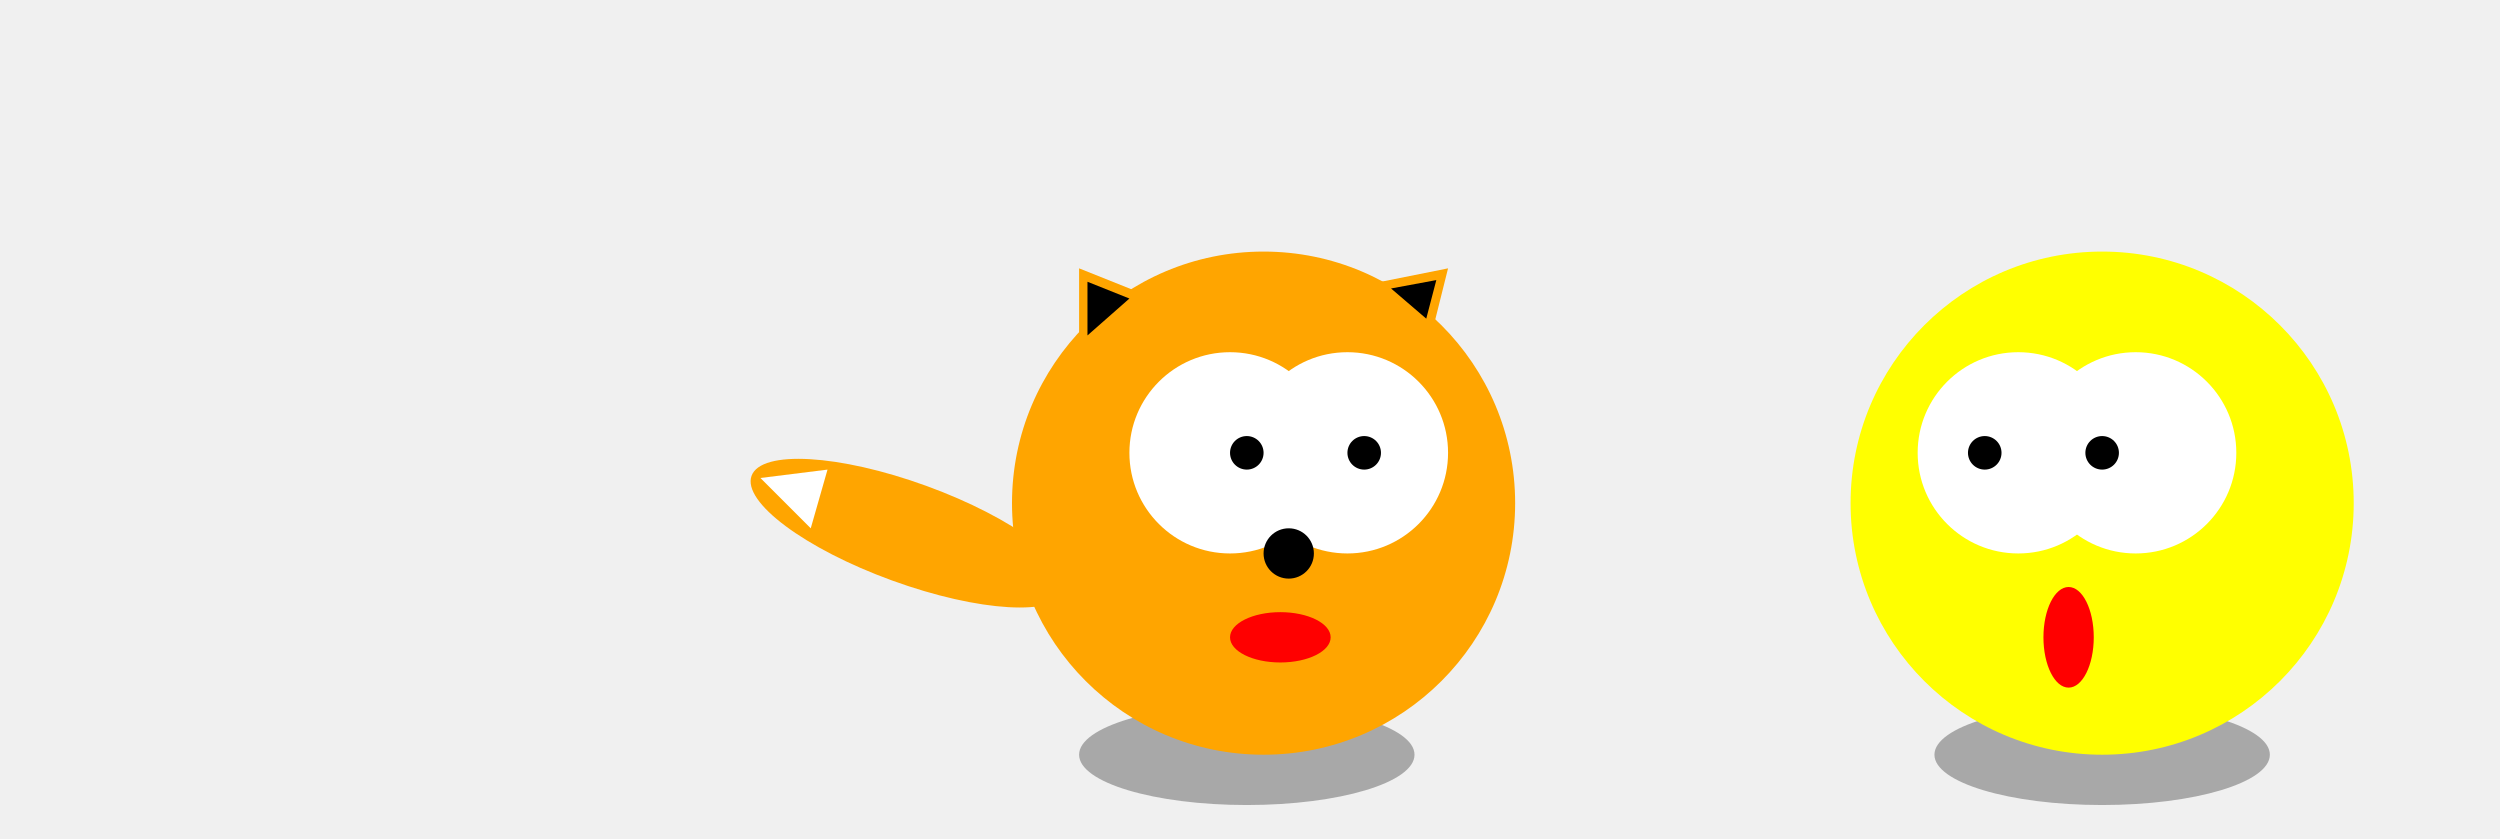
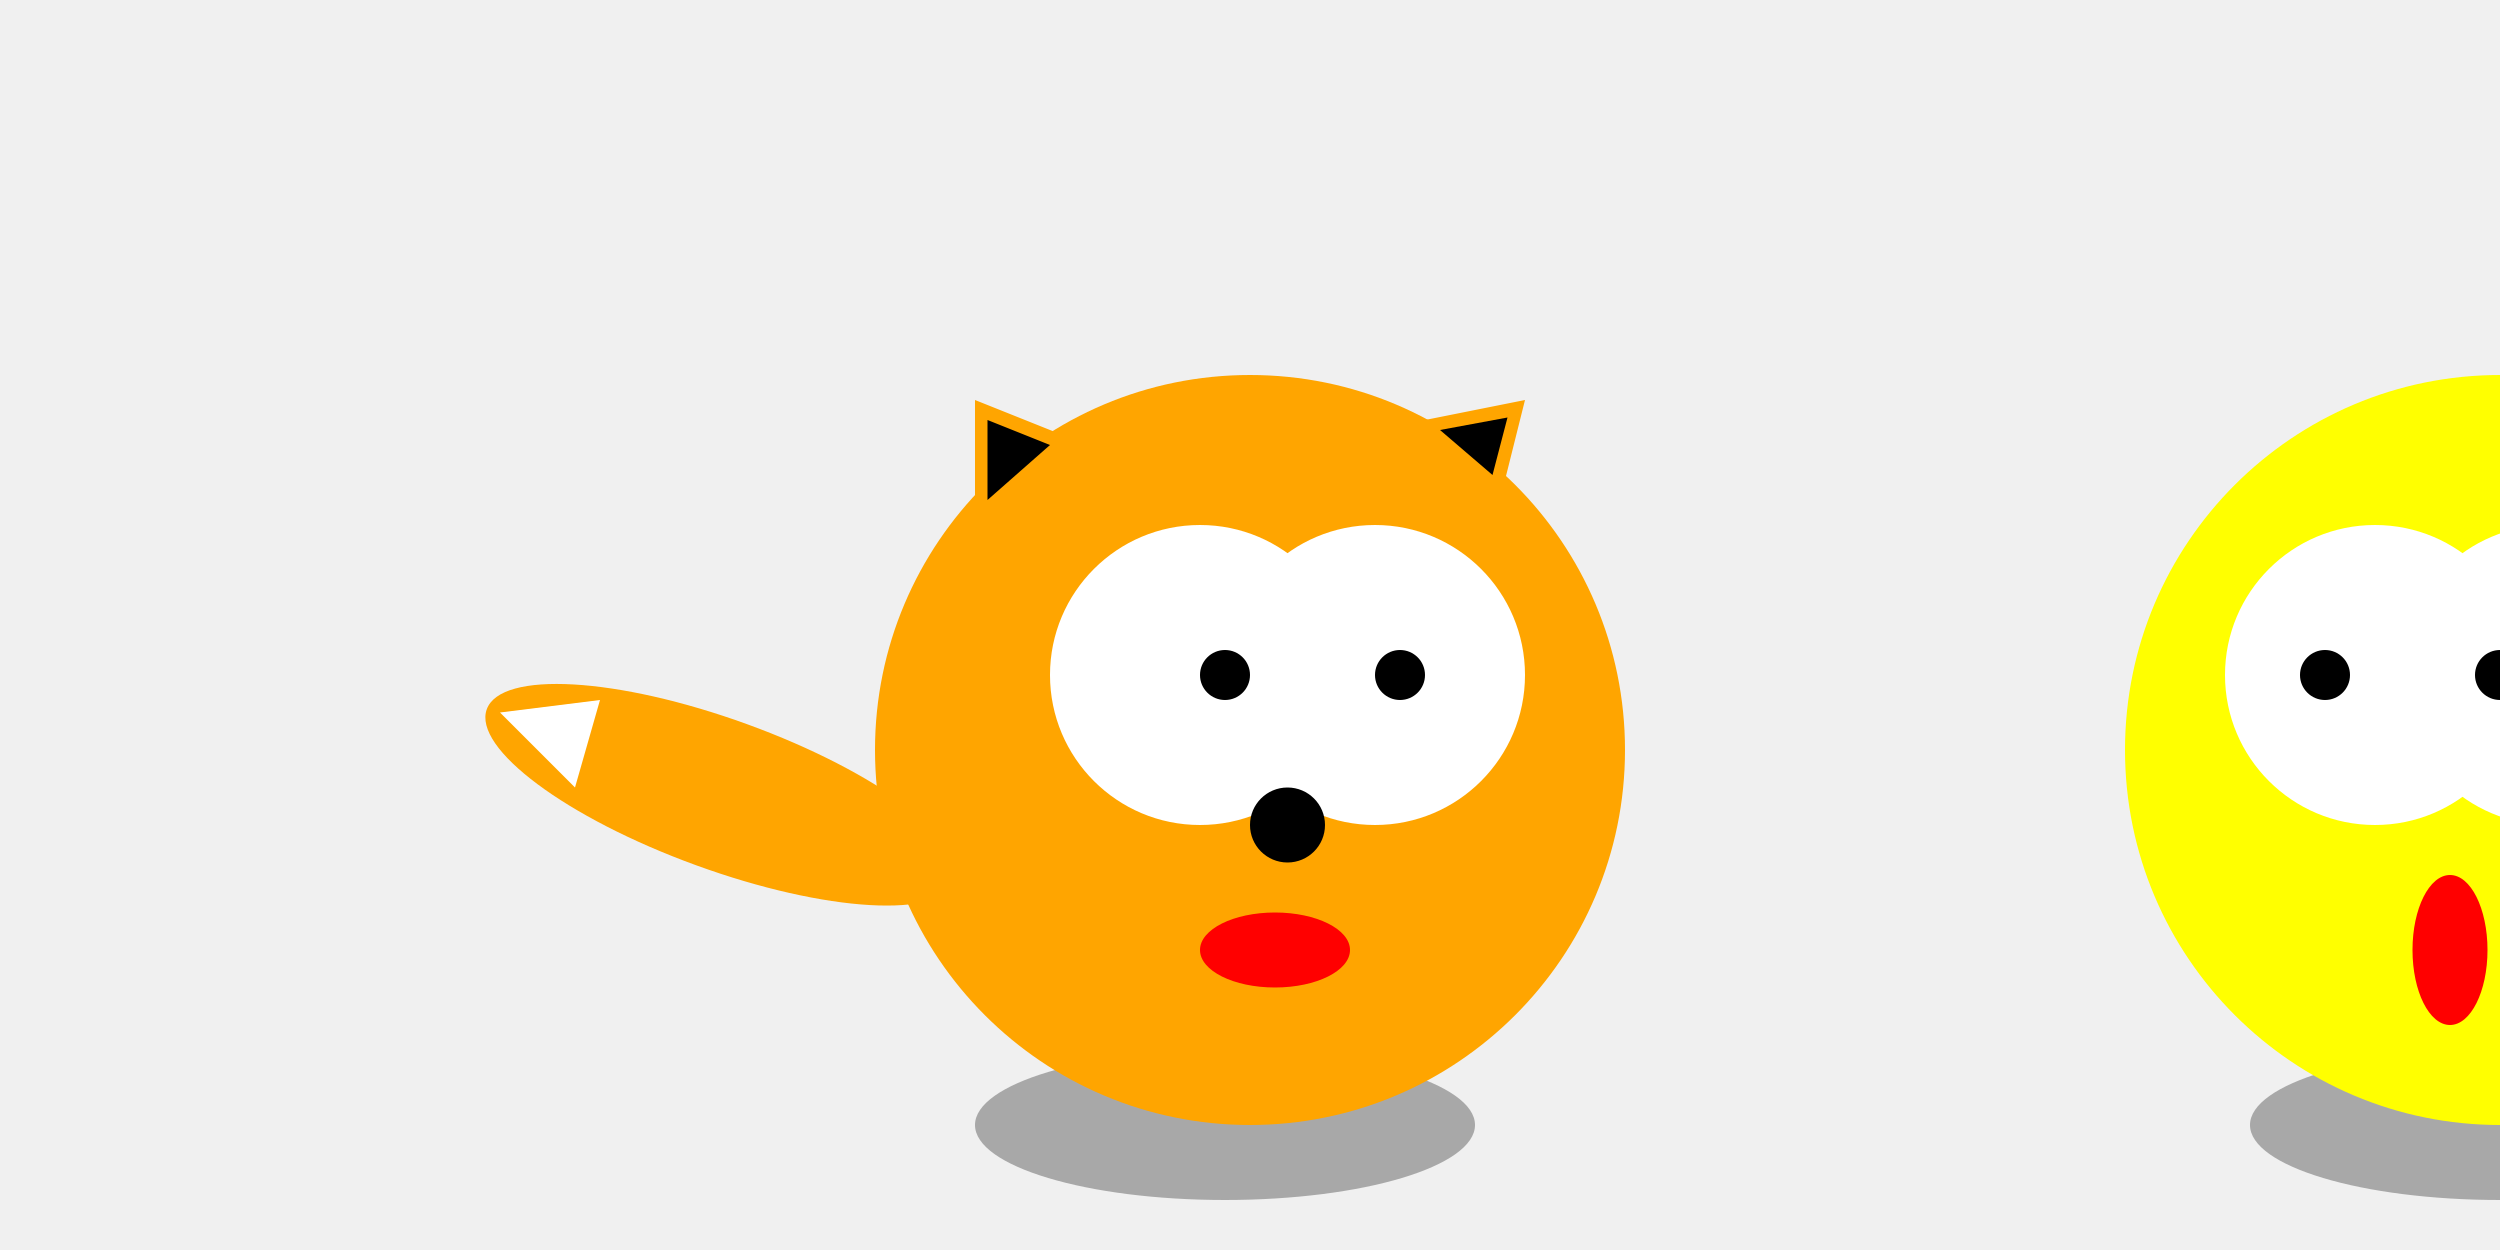
- <svg xmlns="http://www.w3.org/2000/svg" width="100%" height="500">
+ <svg xmlns="http://www.w3.org/2000/svg" width="1000" height="500">
  <ellipse cx="490" cy="450" rx="100" ry="30" fill="black" opacity="0.3" />
  <circle cx="500" cy="300" r="150" fill="orange" />
  <circle cx="550" cy="270" r="60" fill="white" />
  <circle cx="480" cy="270" r="60" fill="white" />
  <circle cx="560" cy="270" r="10" fill="black" />
  <circle cx="490" cy="270" r="10" fill="black" />
  <circle cx="515" cy="330" r="15" fill="black" />
  <ellipse cx="510" cy="380" rx="30" ry="15" fill="red" />
  <polygon points="390,200 390,160 490,200" fill="orange" />
  <polygon points="395,200 395,168 420,178" fill="black" />
  <polygon points="600,200 570,168 610,160" fill="orange" />
  <polygon points="597,190 576,172 603,167" fill="black" />
  <ellipse cx="380" cy="200" rx="100" ry="30" transform="rotate(20 0 0)" fill="orange" />
  <polygon points="200,285 240,280 230,315" fill="white" />
  <ellipse cx="1000" cy="450" rx="100" ry="30" fill="black" opacity="0.3" />
  <circle cx="1000" cy="300" r="150" fill="yellow" />
  <circle cx="950" cy="270" r="60" fill="white" />
  <circle cx="1020" cy="270" r="60" fill="white" />
  <circle cx="1000" cy="270" r="10" fill="black" />
  <circle cx="930" cy="270" r="10" fill="black" />
  <ellipse cx="980" cy="380" rx="15" ry="30" fill="red" />
</svg>
